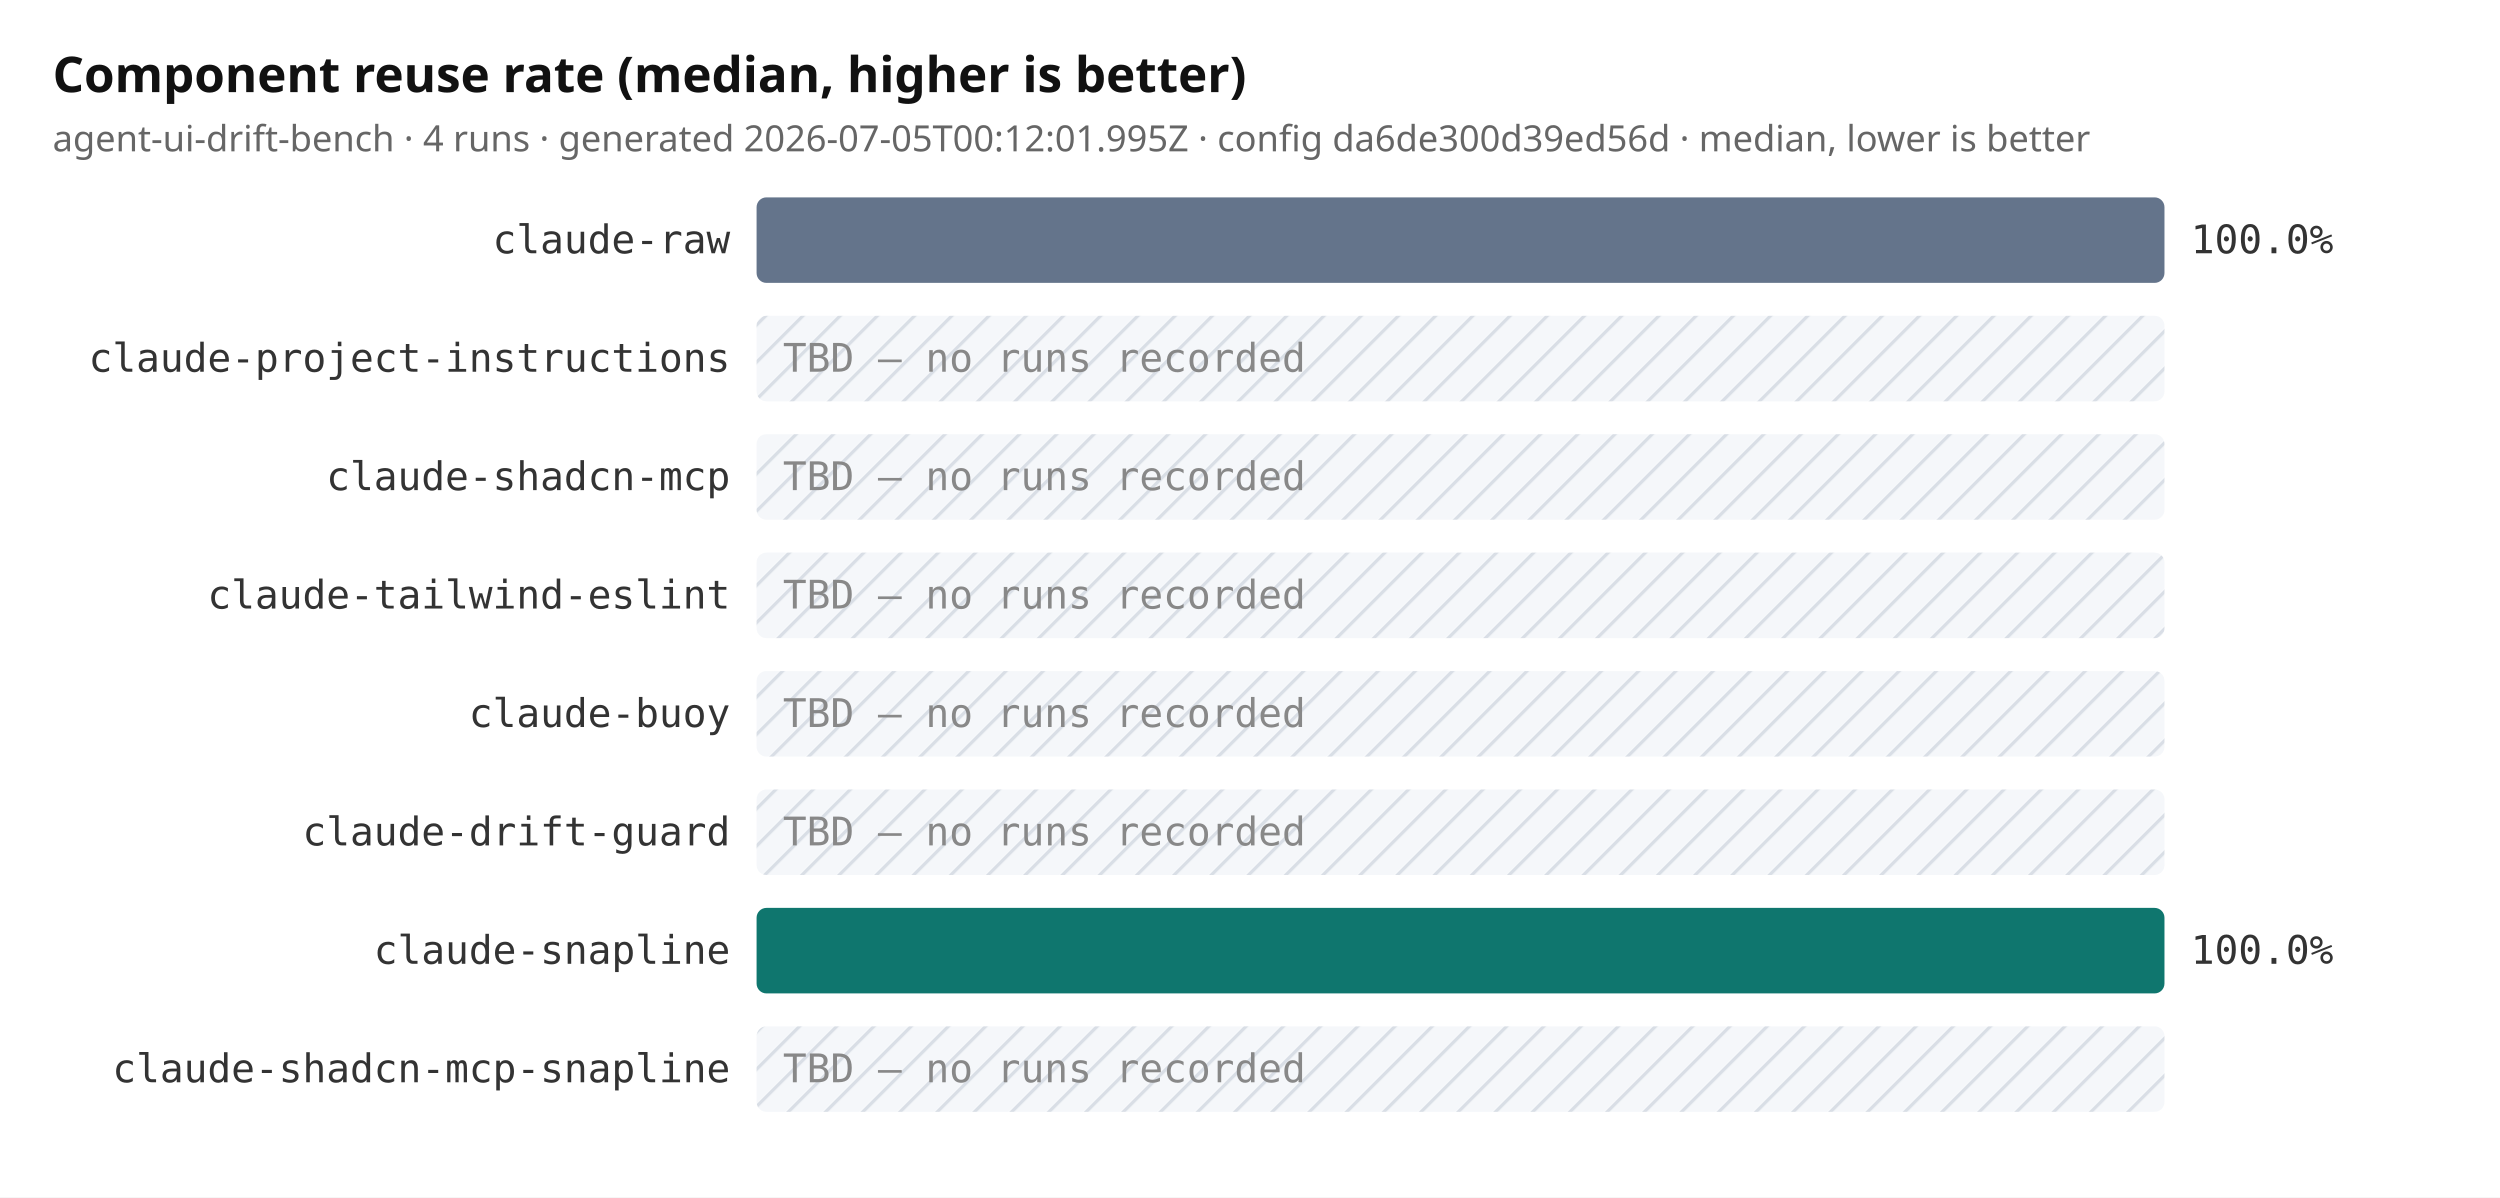
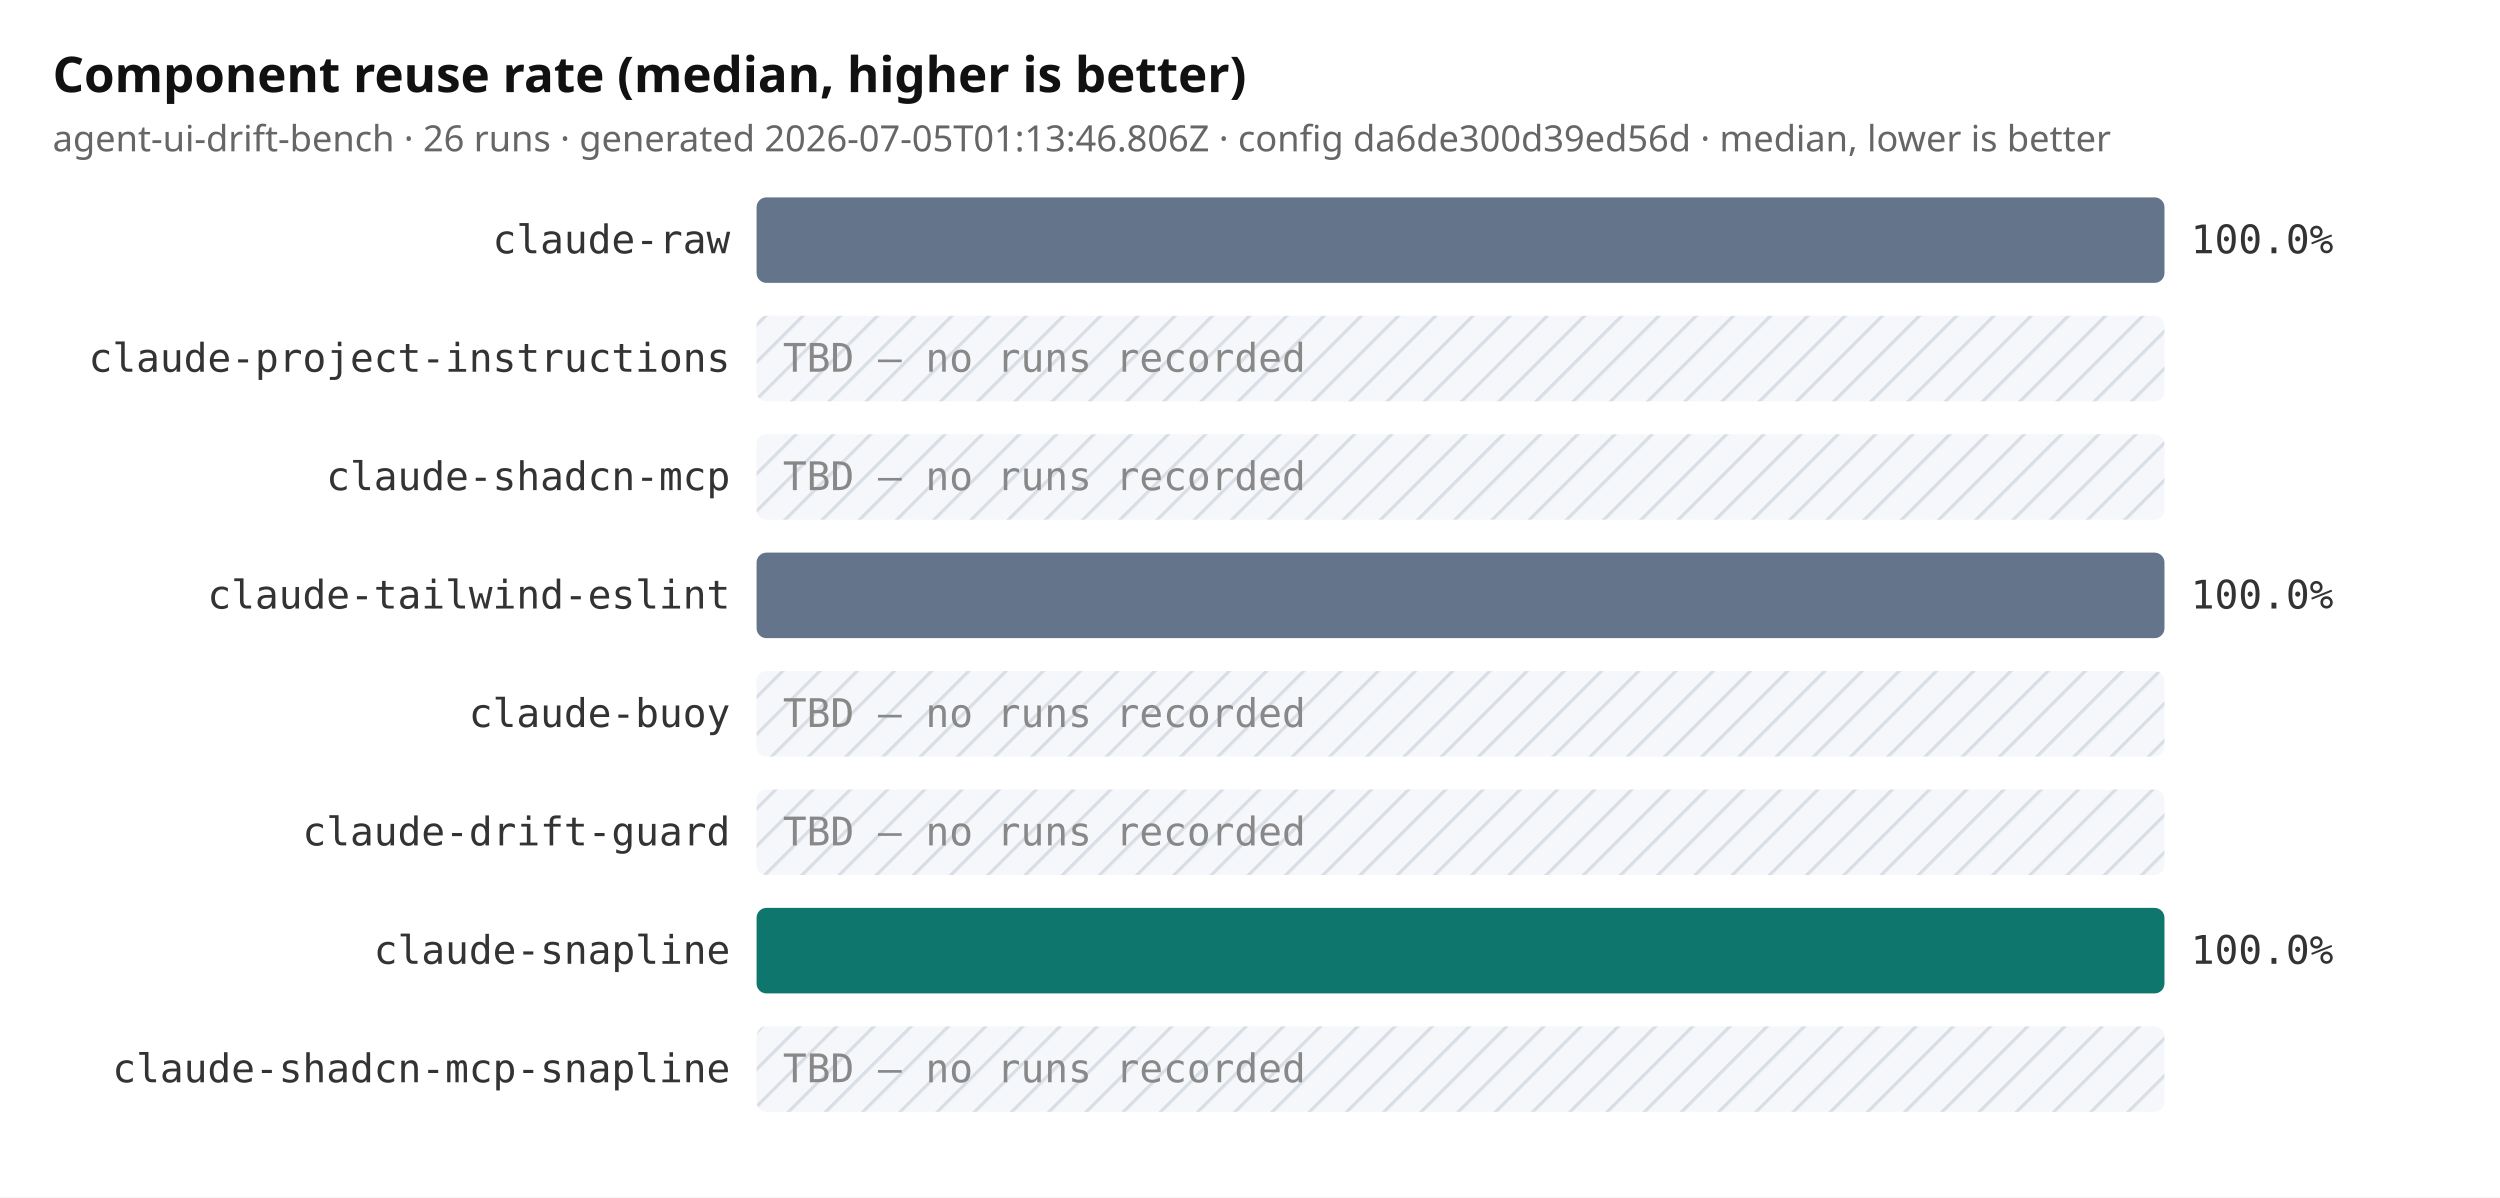
<svg xmlns="http://www.w3.org/2000/svg" width="760" height="364" viewBox="0 0 760 364" role="img" aria-label="Component reuse rate (median, higher is better)">
  <defs>
    <pattern id="tbd" width="8" height="8" patternTransform="rotate(45)" patternUnits="userSpaceOnUse">
      <rect width="8" height="8" fill="#e2e8f0" />
      <line x1="0" y1="0" x2="0" y2="8" stroke="#94a3b8" stroke-width="2" />
    </pattern>
  </defs>
  <rect width="760" height="364" fill="#ffffff" />
  <text x="16" y="28" font-size="15" font-weight="bold" fill="#111" font-family="ui-sans-serif, system-ui">Component reuse rate (median, higher is better)</text>
-   <text x="16" y="46" font-size="11" fill="#666" font-family="ui-sans-serif, system-ui">agent-ui-drift-bench · 4 runs · generated 2026-07-05T00:12:01.995Z · config da6de300d39ed56d · median, lower is better</text>
+   <text x="16" y="46" font-size="11" fill="#666" font-family="ui-sans-serif, system-ui">agent-ui-drift-bench · 26 runs · generated 2026-07-05T01:13:46.806Z · config da6de300d39ed56d · median, lower is better</text>
  <text x="222" y="77" text-anchor="end" font-size="12" fill="#333" font-family="ui-monospace, monospace">claude-raw</text>
  <rect x="230" y="60" width="428" height="26" fill="#64748b" rx="3" />
  <text x="666" y="77" font-size="12" fill="#333" font-family="ui-monospace, monospace">100.0%</text>
  <text x="222" y="113" text-anchor="end" font-size="12" fill="#333" font-family="ui-monospace, monospace">claude-project-instructions</text>
  <rect x="230" y="96" width="428" height="26" fill="url(#tbd)" opacity="0.35" rx="3" />
  <text x="238" y="113" font-size="12" fill="#888" font-family="ui-monospace, monospace">TBD — no runs recorded</text>
  <text x="222" y="149" text-anchor="end" font-size="12" fill="#333" font-family="ui-monospace, monospace">claude-shadcn-mcp</text>
  <rect x="230" y="132" width="428" height="26" fill="url(#tbd)" opacity="0.35" rx="3" />
  <text x="238" y="149" font-size="12" fill="#888" font-family="ui-monospace, monospace">TBD — no runs recorded</text>
  <text x="222" y="185" text-anchor="end" font-size="12" fill="#333" font-family="ui-monospace, monospace">claude-tailwind-eslint</text>
-   <rect x="230" y="168" width="428" height="26" fill="url(#tbd)" opacity="0.35" rx="3" />
-   <text x="238" y="185" font-size="12" fill="#888" font-family="ui-monospace, monospace">TBD — no runs recorded</text>
+   <rect x="230" y="168" width="428" height="26" fill="#64748b" rx="3" />
+   <text x="666" y="185" font-size="12" fill="#333" font-family="ui-monospace, monospace">100.0%</text>
  <text x="222" y="221" text-anchor="end" font-size="12" fill="#333" font-family="ui-monospace, monospace">claude-buoy</text>
  <rect x="230" y="204" width="428" height="26" fill="url(#tbd)" opacity="0.35" rx="3" />
  <text x="238" y="221" font-size="12" fill="#888" font-family="ui-monospace, monospace">TBD — no runs recorded</text>
  <text x="222" y="257" text-anchor="end" font-size="12" fill="#333" font-family="ui-monospace, monospace">claude-drift-guard</text>
  <rect x="230" y="240" width="428" height="26" fill="url(#tbd)" opacity="0.35" rx="3" />
  <text x="238" y="257" font-size="12" fill="#888" font-family="ui-monospace, monospace">TBD — no runs recorded</text>
  <text x="222" y="293" text-anchor="end" font-size="12" fill="#333" font-family="ui-monospace, monospace">claude-snapline</text>
  <rect x="230" y="276" width="428" height="26" fill="#0f766e" rx="3" />
  <text x="666" y="293" font-size="12" fill="#333" font-family="ui-monospace, monospace">100.0%</text>
  <text x="222" y="329" text-anchor="end" font-size="12" fill="#333" font-family="ui-monospace, monospace">claude-shadcn-mcp-snapline</text>
  <rect x="230" y="312" width="428" height="26" fill="url(#tbd)" opacity="0.35" rx="3" />
  <text x="238" y="329" font-size="12" fill="#888" font-family="ui-monospace, monospace">TBD — no runs recorded</text>
</svg>
